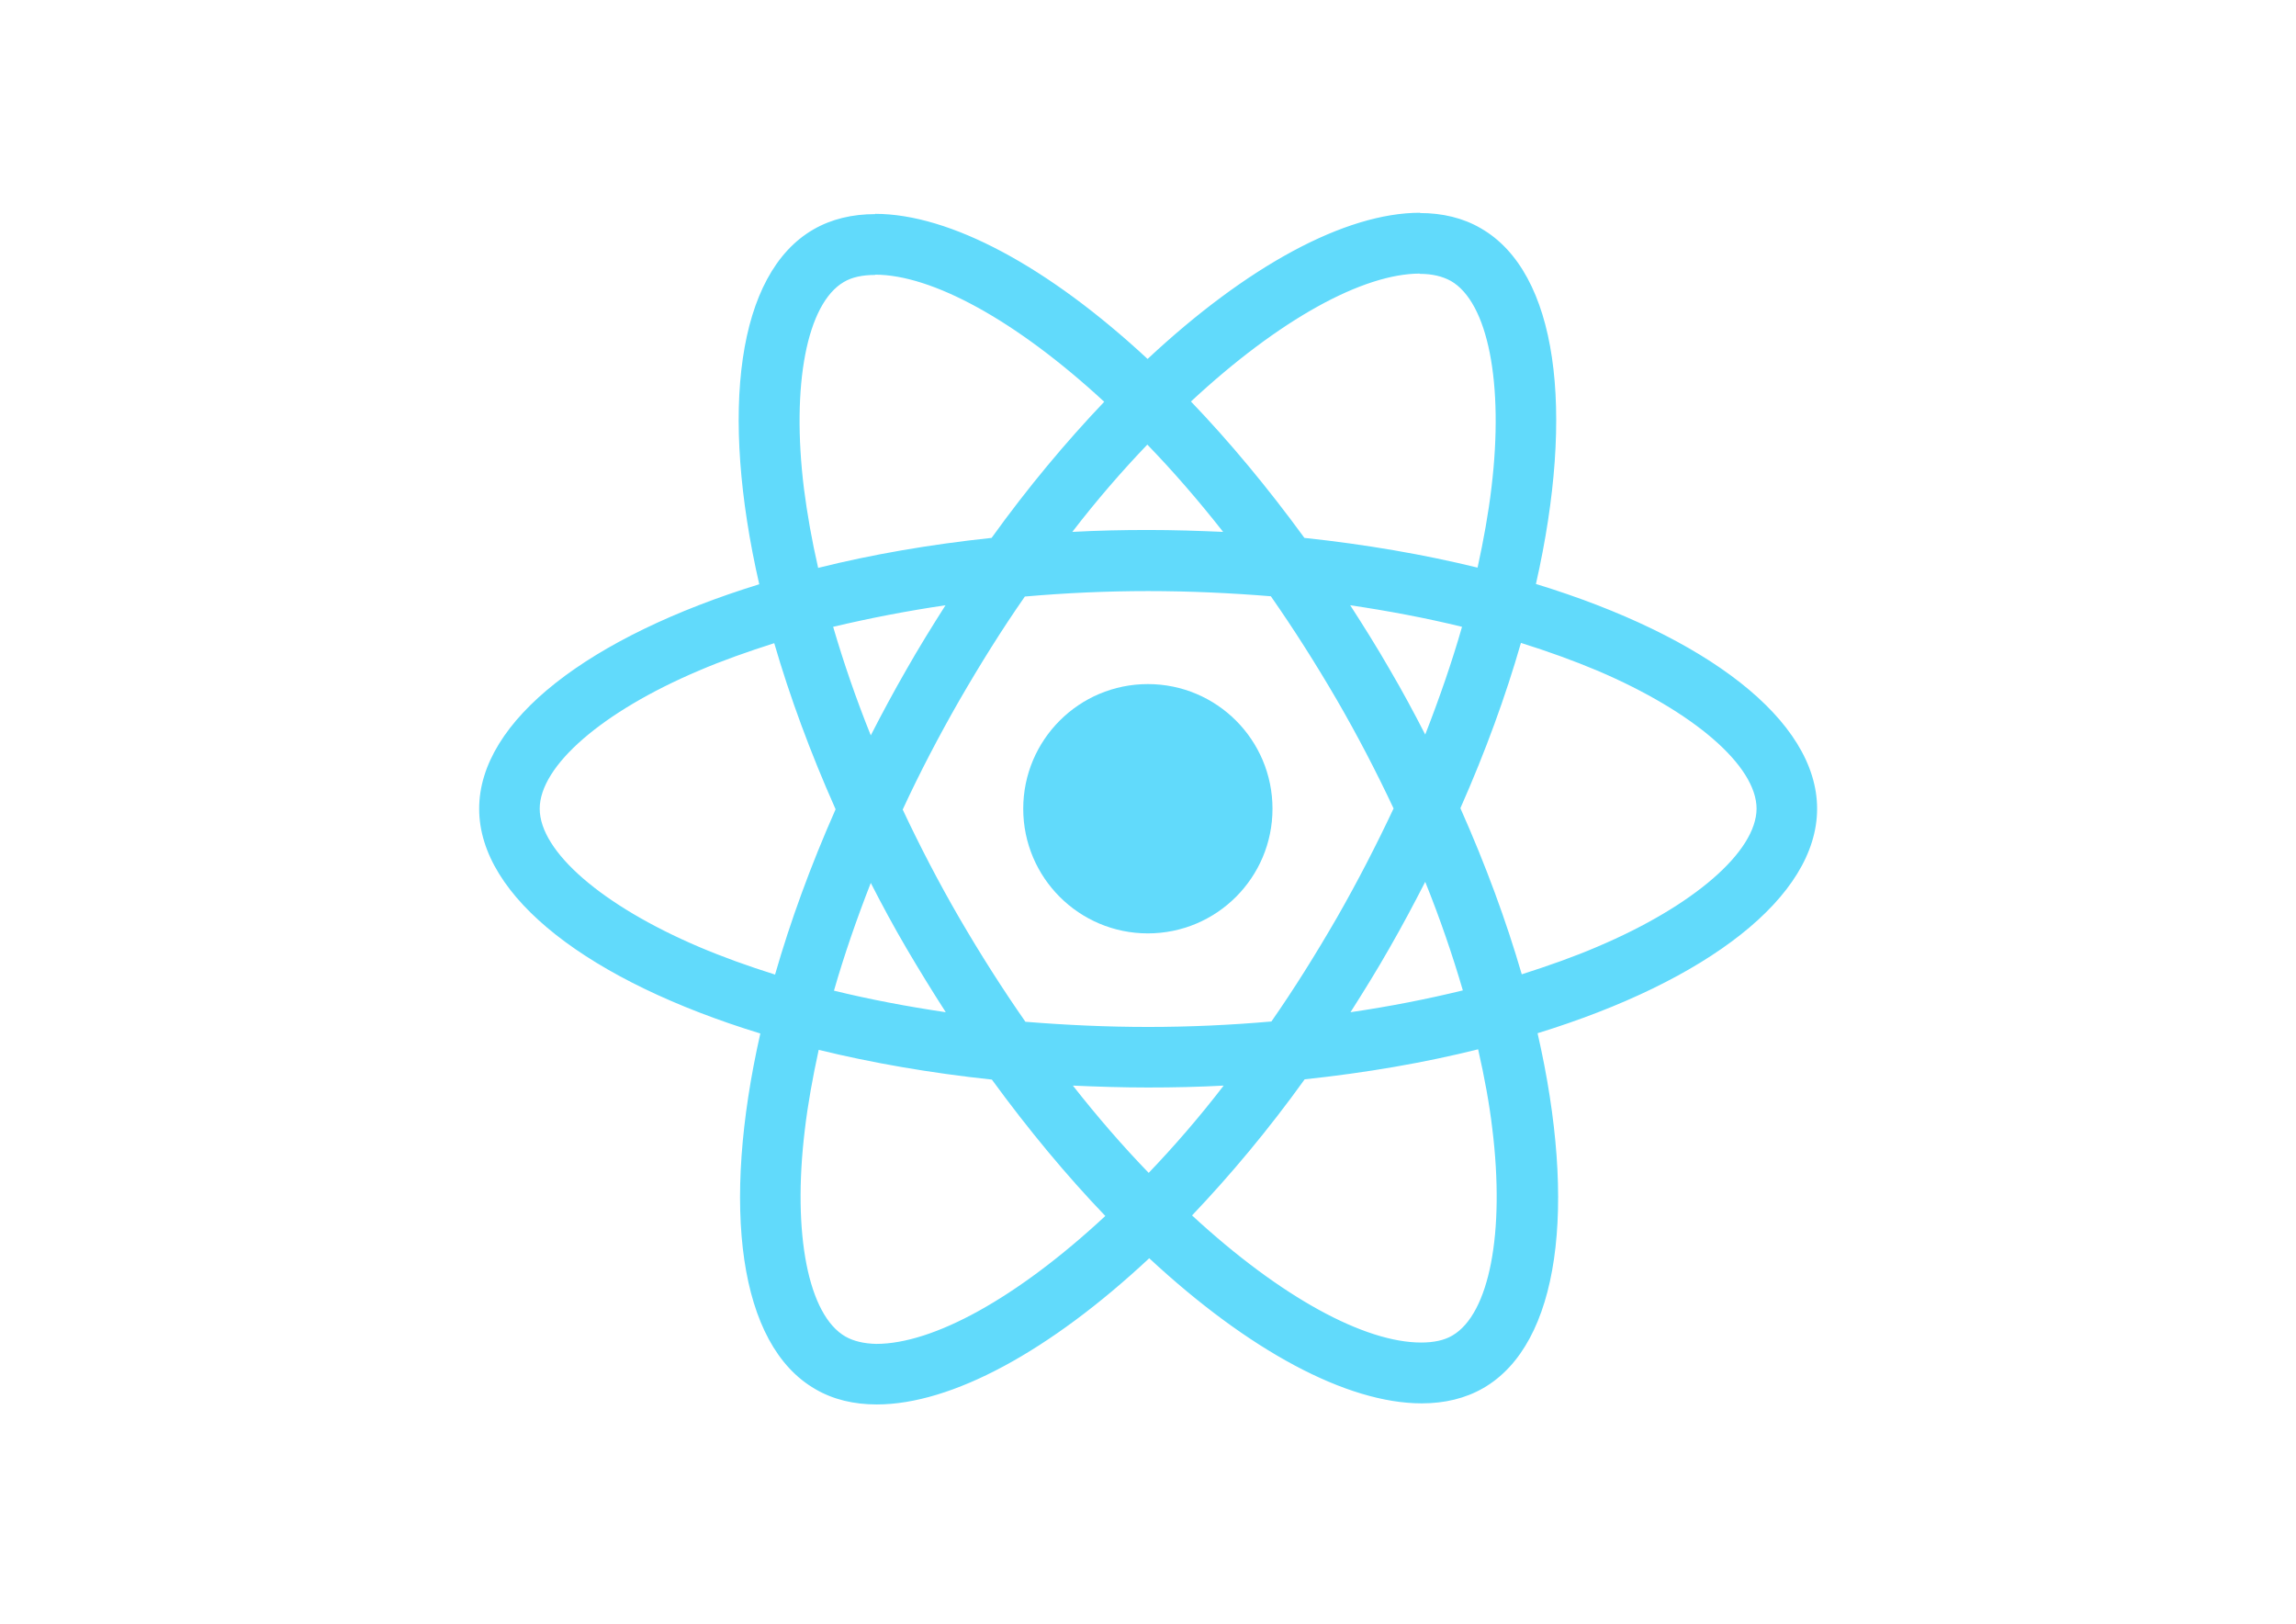
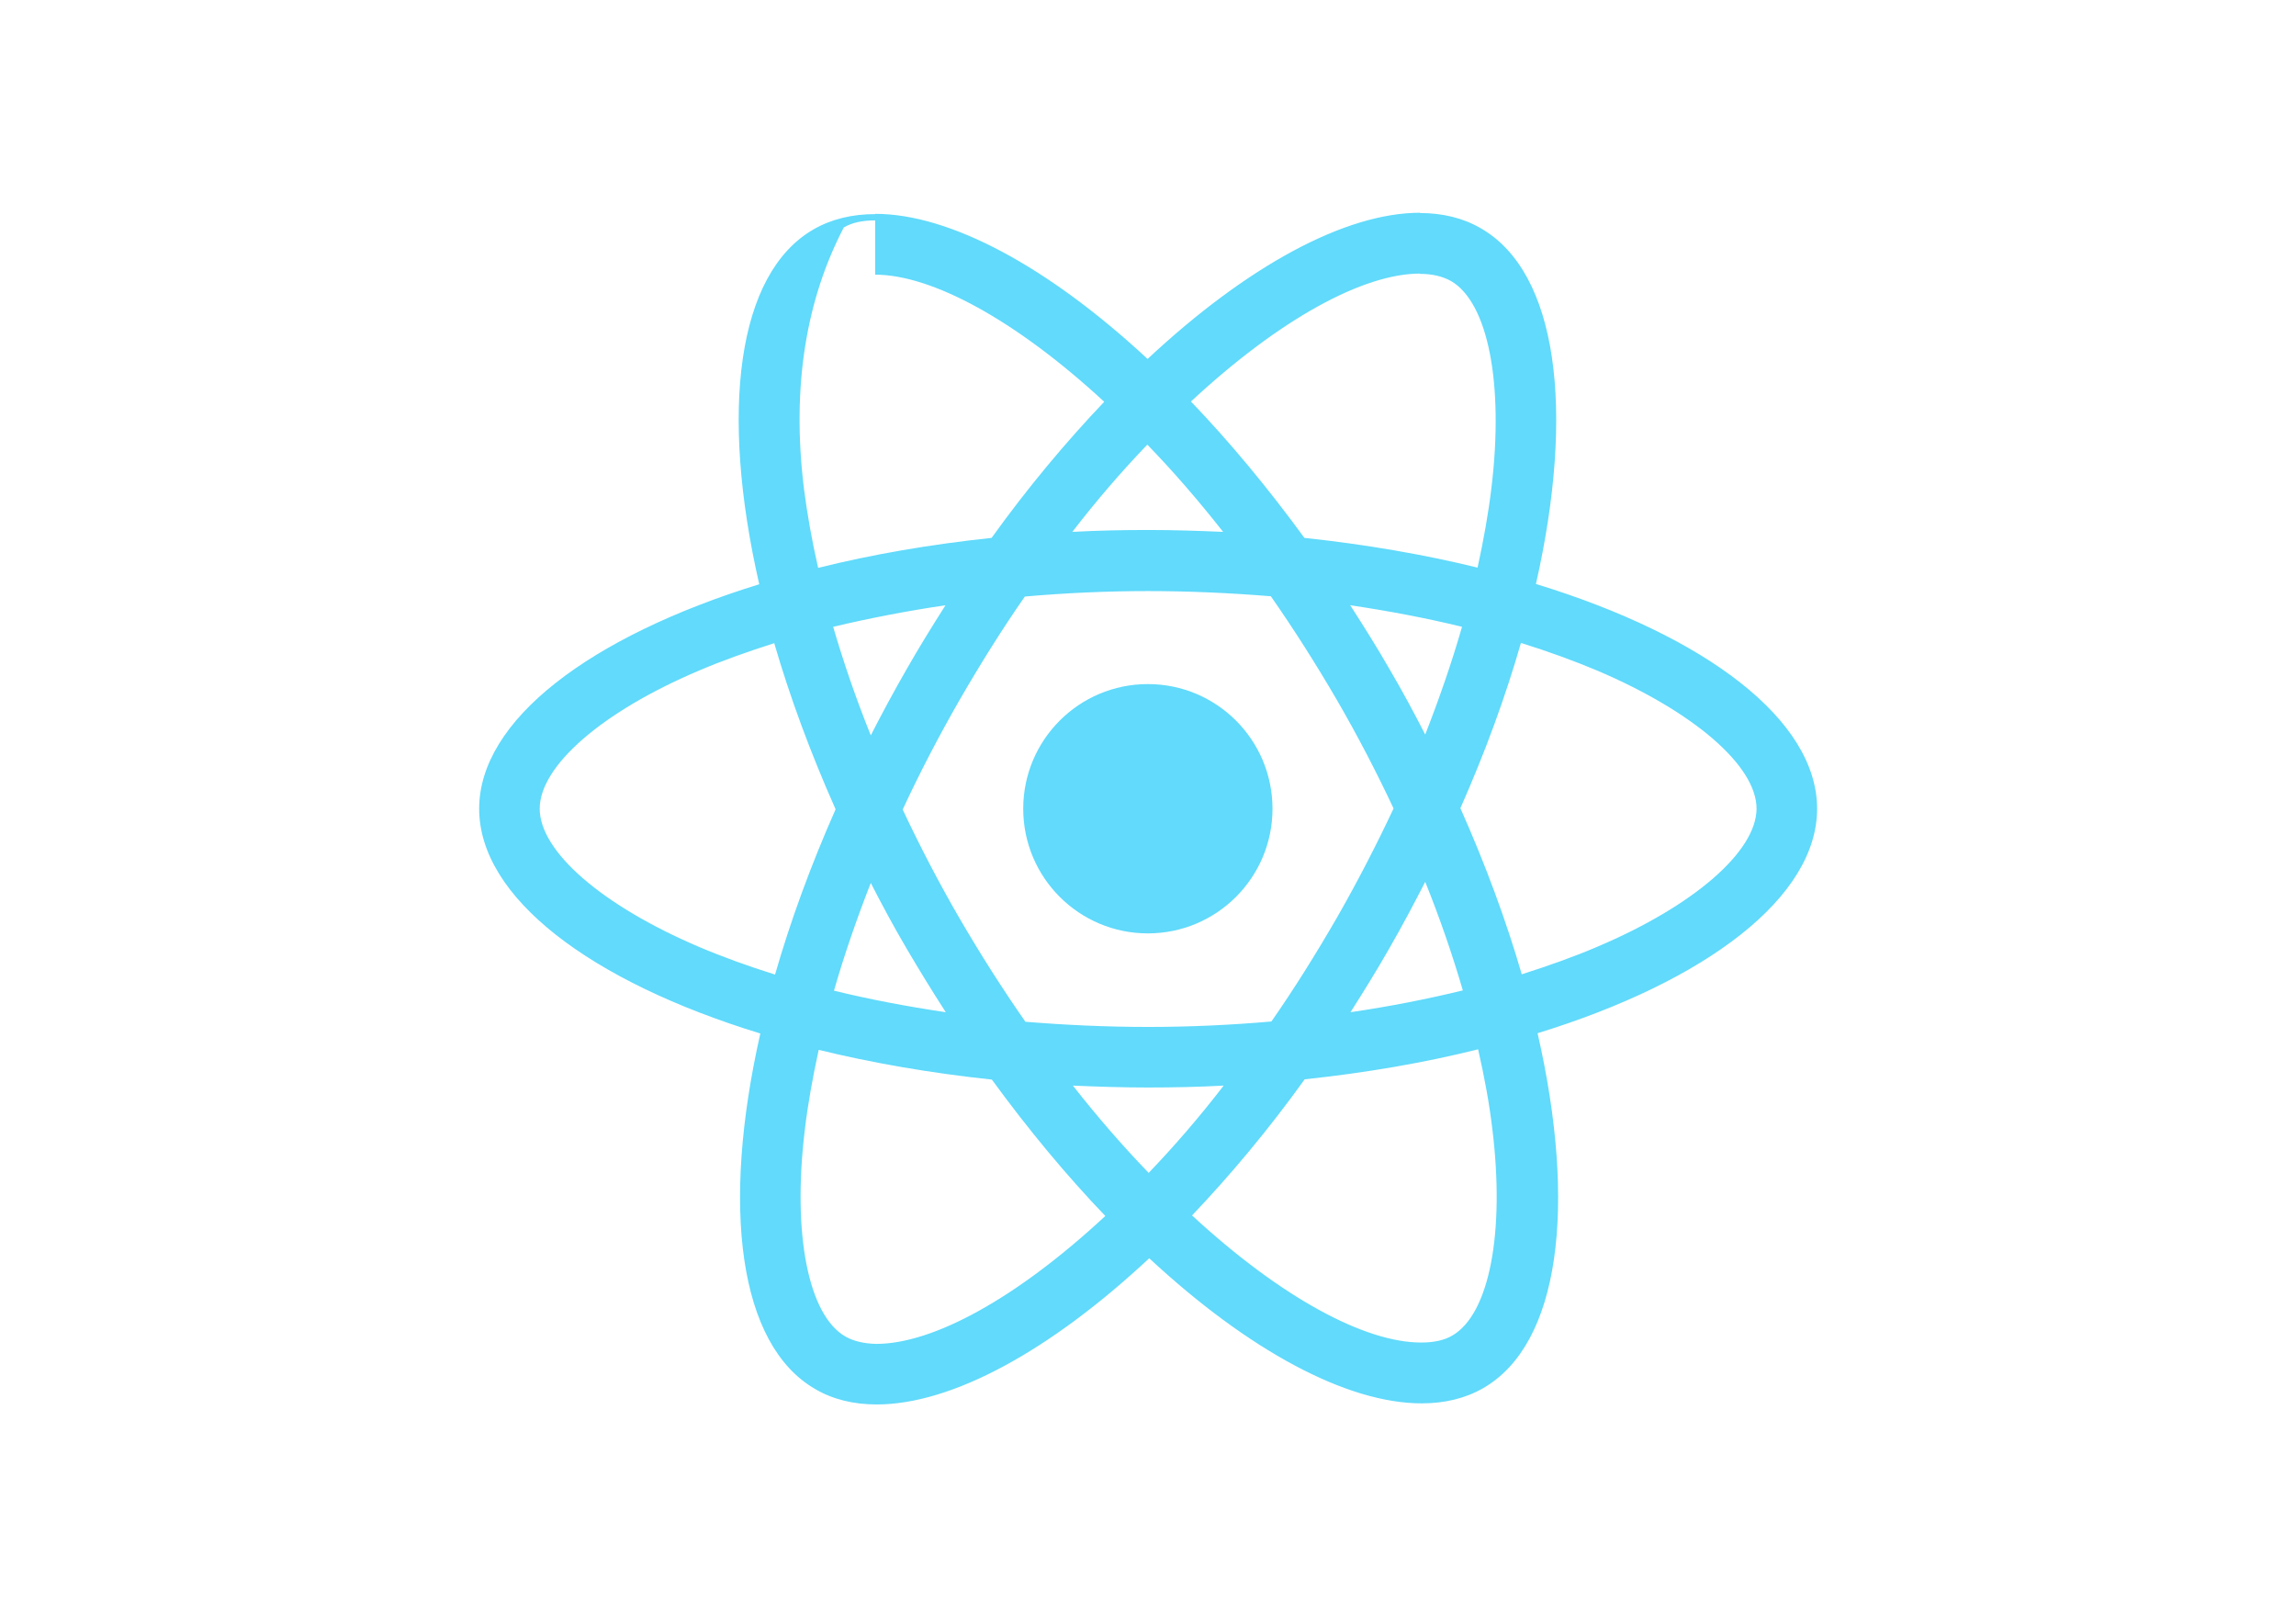
<svg xmlns="http://www.w3.org/2000/svg" viewBox="0 0 841.9 595.3">
  <g fill="#61DAFB">
-     <path d="M666.3 296.5c0-32.5-40.7-63.3-103.1-82.4 14.4-63.6 8-114.2-20.2-130.4-6.5-3.8-14.1-5.6-22.4-5.6v22.3c4.6 0 8.3.9 11.4 2.6 13.6 7.8 19.5 37.5 14.9 75.7-1.1 9.4-2.9 19.3-5.1 29.4-19.6-4.8-41-8.5-63.5-10.9-13.5-18.5-27.5-35.3-41.6-50 32.6-30.3 63.2-46.9 84-46.9V78c-27.5 0-63.5 19.6-99.9 53.6-36.4-33.8-72.4-53.2-99.9-53.2v22.3c20.7 0 51.4 16.5 84 46.6-14 14.7-28 31.4-41.3 49.9-22.6 2.4-44 6.1-63.6 11-2.3-10-4-19.7-5.2-29-4.7-38.2 1.1-67.9 14.6-75.8 3-1.8 6.9-2.6 11.5-2.6V78.5c-8.4 0-16 1.8-22.6 5.6-28.1 16.2-34.4 66.7-19.9 130.1-62.2 19.2-102.7 49.9-102.7 82.3 0 32.5 40.7 63.3 103.1 82.4-14.4 63.6-8 114.2 20.2 130.4 6.5 3.8 14.1 5.6 22.5 5.6 27.5 0 63.5-19.6 99.9-53.6 36.4 33.8 72.4 53.2 99.9 53.2 8.4 0 16-1.8 22.6-5.6 28.1-16.2 34.4-66.7 19.9-130.1 62-19.1 102.5-49.9 102.5-82.3zm-130.2-66.7c-3.7 12.9-8.3 26.2-13.5 39.5-4.1-8-8.4-16-13.1-24-4.6-8-9.5-15.8-14.4-23.4 14.2 2.1 27.9 4.7 41 7.9zm-45.8 106.5c-7.8 13.5-15.8 26.3-24.1 38.2-14.9 1.3-30 2-45.2 2-15.1 0-30.2-.7-45-1.9-8.3-11.9-16.4-24.6-24.2-38-7.6-13.1-14.5-26.4-20.8-39.8 6.2-13.4 13.2-26.8 20.7-39.9 7.8-13.5 15.8-26.3 24.1-38.2 14.9-1.3 30-2 45.2-2 15.1 0 30.2.7 45 1.9 8.3 11.9 16.4 24.6 24.2 38 7.6 13.1 14.5 26.4 20.8 39.8-6.3 13.4-13.2 26.8-20.7 39.9zm32.3-13c5.4 13.4 10 26.8 13.8 39.8-13.1 3.2-26.9 5.9-41.2 8 4.9-7.7 9.8-15.6 14.4-23.7 4.6-8 8.9-16.1 13-24.1zM421.2 430c-9.3-9.6-18.6-20.3-27.8-32 9 .4 18.2.7 27.5.7 9.4 0 18.7-.2 27.8-.7-9 11.7-18.3 22.4-27.5 32zm-74.4-58.9c-14.2-2.1-27.9-4.7-41-7.9 3.7-12.9 8.3-26.2 13.5-39.5 4.1 8 8.4 16 13.1 24 4.7 8 9.5 15.8 14.4 23.4zM420.7 163c9.3 9.6 18.6 20.3 27.8 32-9-.4-18.2-.7-27.5-.7-9.4 0-18.7.2-27.8.7 9-11.7 18.3-22.4 27.5-32zm-74 58.9c-4.9 7.7-9.8 15.6-14.4 23.7-4.6 8-8.9 16-13 24-5.4-13.4-10-26.8-13.8-39.8 13.1-3.1 26.9-5.8 41.2-7.9zm-90.5 125.2c-35.4-15.1-58.3-34.9-58.3-50.6 0-15.7 22.9-35.6 58.3-50.6 8.6-3.7 18-7 27.7-10.1 5.7 19.6 13.2 40 22.5 60.9-9.2 20.8-16.6 41.1-22.2 60.6-9.9-3.1-19.3-6.5-28-10.2zM310 490c-13.6-7.8-19.5-37.5-14.9-75.7 1.1-9.4 2.9-19.3 5.1-29.4 19.6 4.8 41 8.5 63.5 10.9 13.5 18.5 27.5 35.3 41.6 50-32.6 30.3-63.2 46.9-84 46.9-4.5-.1-8.3-1-11.3-2.7zm237.2-76.2c4.7 38.2-1.1 67.9-14.6 75.8-3 1.8-6.9 2.6-11.5 2.6-20.7 0-51.4-16.5-84-46.6 14-14.7 28-31.4 41.3-49.9 22.6-2.4 44-6.1 63.6-11 2.3 10.1 4.1 19.8 5.2 29.1zm38.5-66.7c-8.6 3.7-18 7-27.7 10.1-5.7-19.6-13.2-40-22.5-60.9 9.2-20.8 16.6-41.1 22.2-60.6 9.9 3.1 19.3 6.5 28.1 10.2 35.4 15.1 58.3 34.9 58.3 50.6-.1 15.7-23 35.6-58.4 50.6zM320.8 78.4z" />
+     <path d="M666.3 296.5c0-32.5-40.7-63.3-103.1-82.4 14.4-63.6 8-114.2-20.2-130.4-6.5-3.8-14.1-5.6-22.4-5.6v22.3c4.6 0 8.3.9 11.4 2.6 13.6 7.8 19.5 37.5 14.9 75.7-1.1 9.4-2.9 19.3-5.1 29.4-19.6-4.8-41-8.5-63.5-10.9-13.5-18.5-27.5-35.3-41.6-50 32.6-30.3 63.2-46.9 84-46.9V78c-27.5 0-63.5 19.6-99.9 53.6-36.4-33.8-72.4-53.2-99.9-53.2v22.3c20.7 0 51.4 16.5 84 46.6-14 14.7-28 31.4-41.3 49.9-22.6 2.4-44 6.1-63.6 11-2.3-10-4-19.7-5.2-29-4.7-38.2 1.1-69.9 14.6-95.8 3-1.8 6.9-2.6 11.5-2.6V78.5c-8.4 0-16 1.8-22.6 5.6-28.1 16.2-34.4 66.7-19.9 130.1-62.2 19.2-102.7 49.9-102.7 82.3 0 32.5 40.7 63.3 103.1 82.4-14.4 63.6-8 114.2 20.2 130.4 6.5 3.8 14.1 5.6 22.5 5.6 27.5 0 63.5-19.6 99.9-53.6 36.4 33.8 72.4 53.2 99.9 53.2 8.4 0 16-1.8 22.6-5.6 28.1-16.2 34.4-66.7 19.9-130.1 62-19.1 102.5-49.9 102.5-82.3zm-130.2-66.7c-3.7 12.9-8.3 26.2-13.5 39.5-4.1-8-8.4-16-13.1-24-4.6-8-9.5-15.8-14.4-23.4 14.2 2.1 27.9 4.7 41 7.9zm-45.8 106.5c-7.8 13.5-15.8 26.3-24.1 38.2-14.9 1.3-30 2-45.2 2-15.1 0-30.2-.7-45-1.9-8.3-11.9-16.4-24.6-24.2-38-7.6-13.1-14.5-26.4-20.8-39.8 6.2-13.4 13.2-26.8 20.7-39.9 7.8-13.5 15.8-26.3 24.1-38.2 14.9-1.3 30-2 45.2-2 15.1 0 30.2.7 45 1.9 8.3 11.9 16.4 24.6 24.2 38 7.6 13.1 14.5 26.4 20.8 39.8-6.3 13.4-13.2 26.8-20.7 39.9zm32.3-13c5.4 13.4 10 26.8 13.8 39.8-13.1 3.2-26.9 5.9-41.2 8 4.9-7.7 9.8-15.6 14.4-23.7 4.6-8 8.9-16.1 13-24.1zM421.2 430c-9.3-9.6-18.6-20.3-27.8-32 9 .4 18.2.7 27.5.7 9.4 0 18.7-.2 27.8-.7-9 11.7-18.3 22.4-27.5 32zm-74.4-58.9c-14.2-2.1-27.9-4.7-41-7.9 3.7-12.9 8.3-26.2 13.5-39.5 4.1 8 8.4 16 13.1 24 4.7 8 9.5 15.8 14.4 23.4zM420.7 163c9.3 9.6 18.6 20.3 27.8 32-9-.4-18.2-.7-27.5-.7-9.4 0-18.7.2-27.8.7 9-11.7 18.3-22.4 27.5-32zm-74 58.9c-4.9 7.7-9.8 15.6-14.4 23.7-4.6 8-8.9 16-13 24-5.4-13.4-10-26.8-13.8-39.8 13.1-3.1 26.9-5.8 41.2-7.9zm-90.5 125.2c-35.4-15.1-58.3-34.9-58.3-50.6 0-15.7 22.9-35.6 58.3-50.6 8.6-3.7 18-7 27.7-10.1 5.7 19.6 13.2 40 22.5 60.9-9.2 20.8-16.6 41.1-22.2 60.6-9.9-3.1-19.3-6.5-28-10.2zM310 490c-13.6-7.8-19.5-37.5-14.9-75.7 1.1-9.4 2.9-19.3 5.1-29.4 19.6 4.8 41 8.5 63.5 10.9 13.5 18.5 27.5 35.3 41.6 50-32.6 30.3-63.2 46.9-84 46.9-4.5-.1-8.3-1-11.3-2.7zm237.2-76.2c4.7 38.2-1.1 67.9-14.6 75.8-3 1.8-6.9 2.6-11.5 2.6-20.7 0-51.4-16.5-84-46.6 14-14.7 28-31.4 41.3-49.9 22.6-2.4 44-6.1 63.6-11 2.3 10.1 4.1 19.8 5.2 29.1zm38.5-66.7c-8.6 3.7-18 7-27.7 10.1-5.7-19.6-13.2-40-22.5-60.9 9.2-20.8 16.6-41.1 22.2-60.6 9.9 3.1 19.3 6.5 28.1 10.2 35.4 15.1 58.3 34.9 58.3 50.6-.1 15.7-23 35.6-58.4 50.6zM320.8 78.4z" />
    <circle cx="420.9" cy="296.5" r="45.7" />
    <path d="M520.5 78.1z" />
  </g>
</svg>
